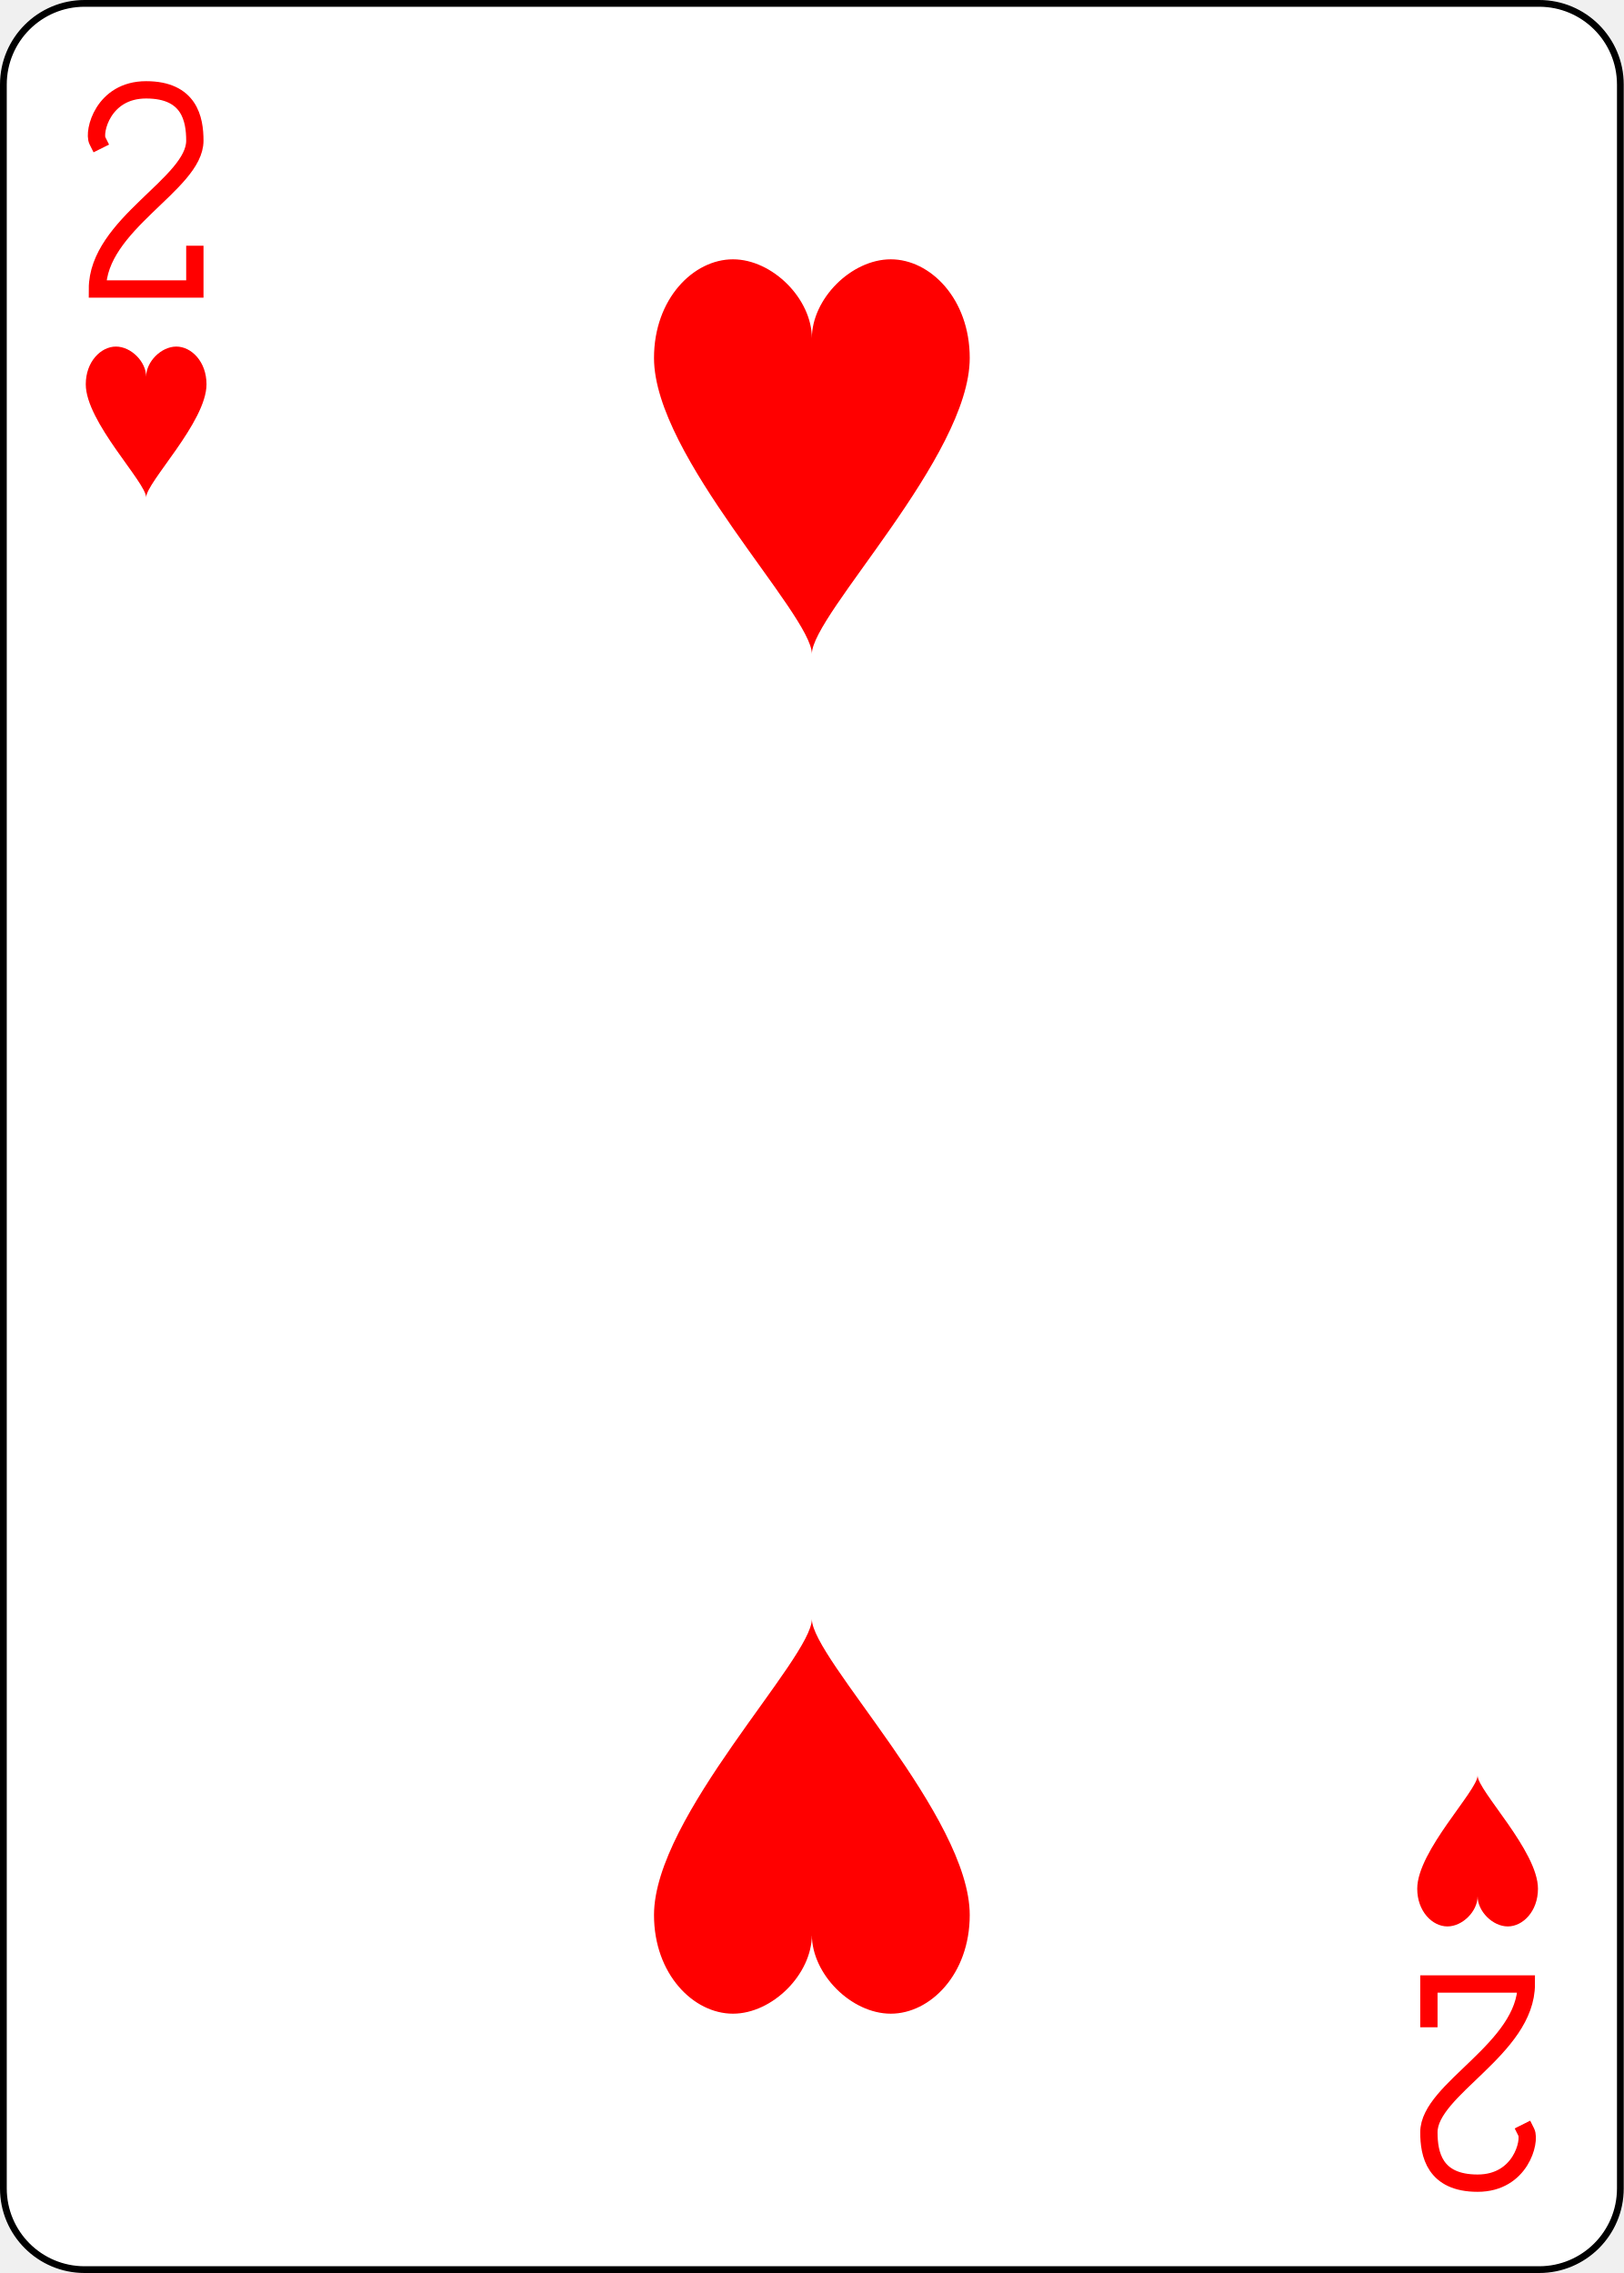
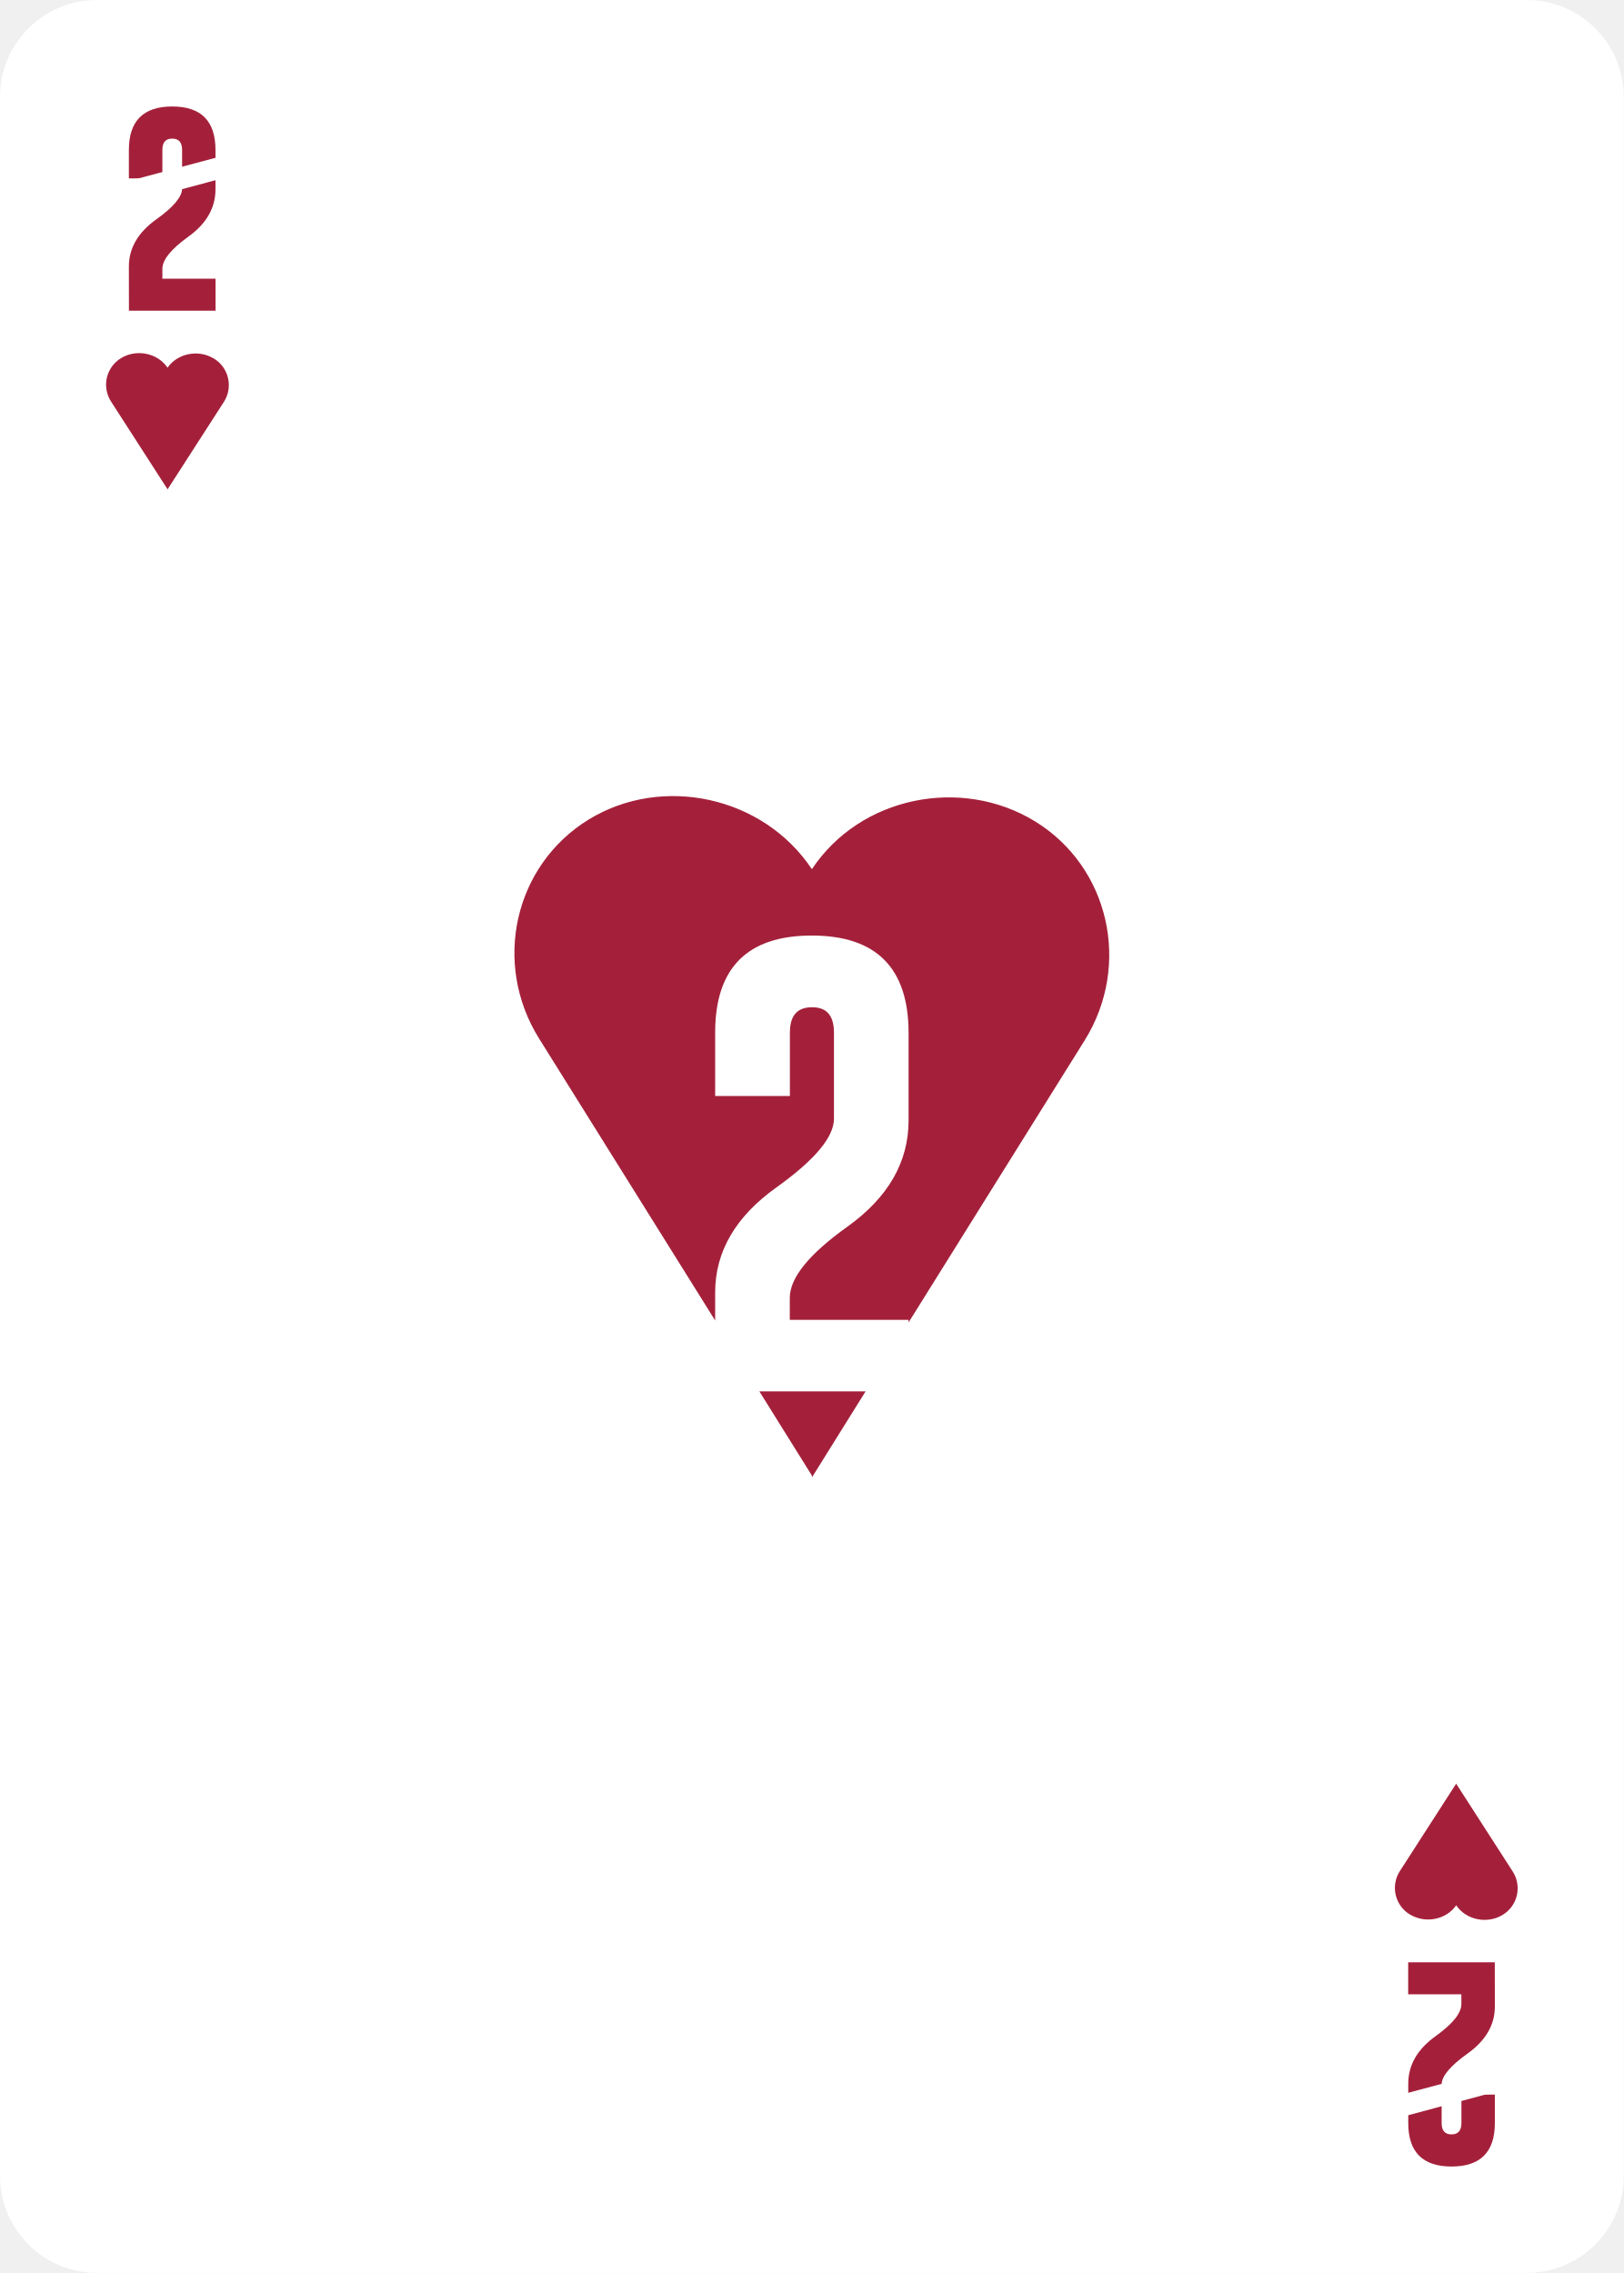
- <svg xmlns="http://www.w3.org/2000/svg" xmlns:xlink="http://www.w3.org/1999/xlink" width="2.5in" height="3.5in" viewBox="-120 -168 240 336" preserveAspectRatio="none" class="card" face="2H">
-   <symbol id="H" viewBox="-600 -600 1200 1200" preserveAspectRatio="xMinYMid">
-     <path d="M0 -300C0 -400 100 -500 200 -500C300 -500 400 -400 400 -250C400 0 0 400 0 500C0 400 -400 0 -400 -250C-400 -400 -300 -500 -200 -500C-100 -500 0 -400 -0 -300Z" fill="red" />
-   </symbol>
-   <symbol id="H2" viewBox="-500 -500 1000 1000" preserveAspectRatio="xMinYMid">
-     <path d="M-225 -225C-245 -265 -200 -460 0 -460C 200 -460 225 -325 225 -225C225 -25 -225 160 -225 460L225 460L225 300" stroke="red" stroke-width="80" stroke-linecap="square" stroke-miterlimit="1.5" fill="none" />
-   </symbol>
-   <rect width="239" height="335" x="-119.5" y="-167.5" rx="12" ry="12" fill="white" stroke="black" />
-   <use xlink:href="#H2" height="32" width="32" x="-114.4" y="-156" />
-   <use xlink:href="#H" height="26.769" width="26.769" x="-111.784" y="-119" />
-   <use xlink:href="#H" height="70" width="70" x="-35" y="-135.501" />
-   <g transform="rotate(180)">
-     <use xlink:href="#H2" height="32" width="32" x="-114.4" y="-156" />
-     <use xlink:href="#H" height="26.769" width="26.769" x="-111.784" y="-119" />
-     <use xlink:href="#H" height="70" width="70" x="-35" y="-135.501" />
+ <svg xmlns="http://www.w3.org/2000/svg" viewBox="0 0 750 1050">
+   <defs>
+     <style>.cls-1{fill:none;}.cls-2{fill:#fff;}.cls-3{fill:#a4203a;}.cls-4{clip-path:url(#clip-path);}</style>
+     <clipPath id="clip-path">
+       <rect class="cls-1" x="-36" y="-36" width="822" height="1122" />
+     </clipPath>
+   </defs>
+   <g id="Ebene_2" data-name="Ebene 2">
+     <rect class="cls-2" width="750" height="1049.95" rx="44.82" />
+   </g>
+   <g id="Ebene_1_Kopie_2" data-name="Ebene 1 Kopie 2">
+     <polygon class="cls-3" points="399.81 642.74 350.75 642.74 375.02 681.65 375.02 682.5 399.81 642.74" />
+     <path class="cls-3" d="M478,379.37C444,358.59,397.35,367.87,375,401.52c-22.34-33.65-69-43.78-103-23-34.43,21.07-44.75,66.39-23,101.23h0L330.33,610V597.09q0-28.35,28.26-48.55,26.51-18.93,26.61-31.67V477q0-11.7-10-11.7H375q-10.15,0-10.15,11.7v29.29H330.33V477q0-44.82,44.62-44.83T419.67,477v40.57q0,28.89-28.37,49.17-26.49,18.94-26.5,32.82v10.14h54.87v1.19L501,480.6h0C522.69,445.76,512.38,400.44,478,379.37Z" />
+     <path class="cls-3" d="M59.53,123.09q0-12.7,12.66-21.76,11.88-8.49,11.92-14.19V69.28q0-5.23-4.5-5.24h-.09Q75,64,75,69.28V82.41H59.53V69.28q0-20.08,20-20.09t20,20.09V87.46q0,12.95-12.71,22Q75,118,75,124.2v4.55H99.56v14.79h-40Z" />
+     <path class="cls-3" d="M690.47,926.91q0,12.72-12.66,21.76-11.88,8.49-11.92,14.19v17.86c0,3.5,1.5,5.24,4.5,5.24h.09c3,0,4.55-1.74,4.55-5.24V967.59h15.44v13.13q0,20.09-20,20.09t-20-20.09V962.54q0-12.94,12.71-22Q675,932,675,925.8v-4.55H650.44V906.46h40Z" />
+     <g class="cls-4">
+       <path class="cls-3" d="M98.54,165.5c-7-4.16-16.61-2.3-21.22,4.43v-.17c-4.6-6.73-14.23-8.59-21.23-4.43a14.34,14.34,0,0,0-4.74,20.25l26-15.42-26,15.42,26,40.38v.17l26-40.38-26-15.42,26,15.42a14.35,14.35,0,0,0-4.75-20.25" />
+       <path class="cls-3" d="M651.46,884.5c7,4.16,16.61,2.3,21.22-4.43v.17c4.6,6.73,14.23,8.59,21.23,4.43a14.34,14.34,0,0,0,4.74-20.25l-26,15.42,26-15.42-26-40.38v-.17l-26,40.38,26,15.42-26-15.42a14.35,14.35,0,0,0,4.75,20.25" />
+     </g>
+     <rect class="cls-2" x="10.15" y="79.02" width="134.33" height="10" transform="translate(-19.11 22.87) rotate(-15)" />
+     <rect class="cls-2" x="605.52" y="960.98" width="134.33" height="10" transform="translate(-227.08 207.01) rotate(-15)" />
  </g>
</svg>
